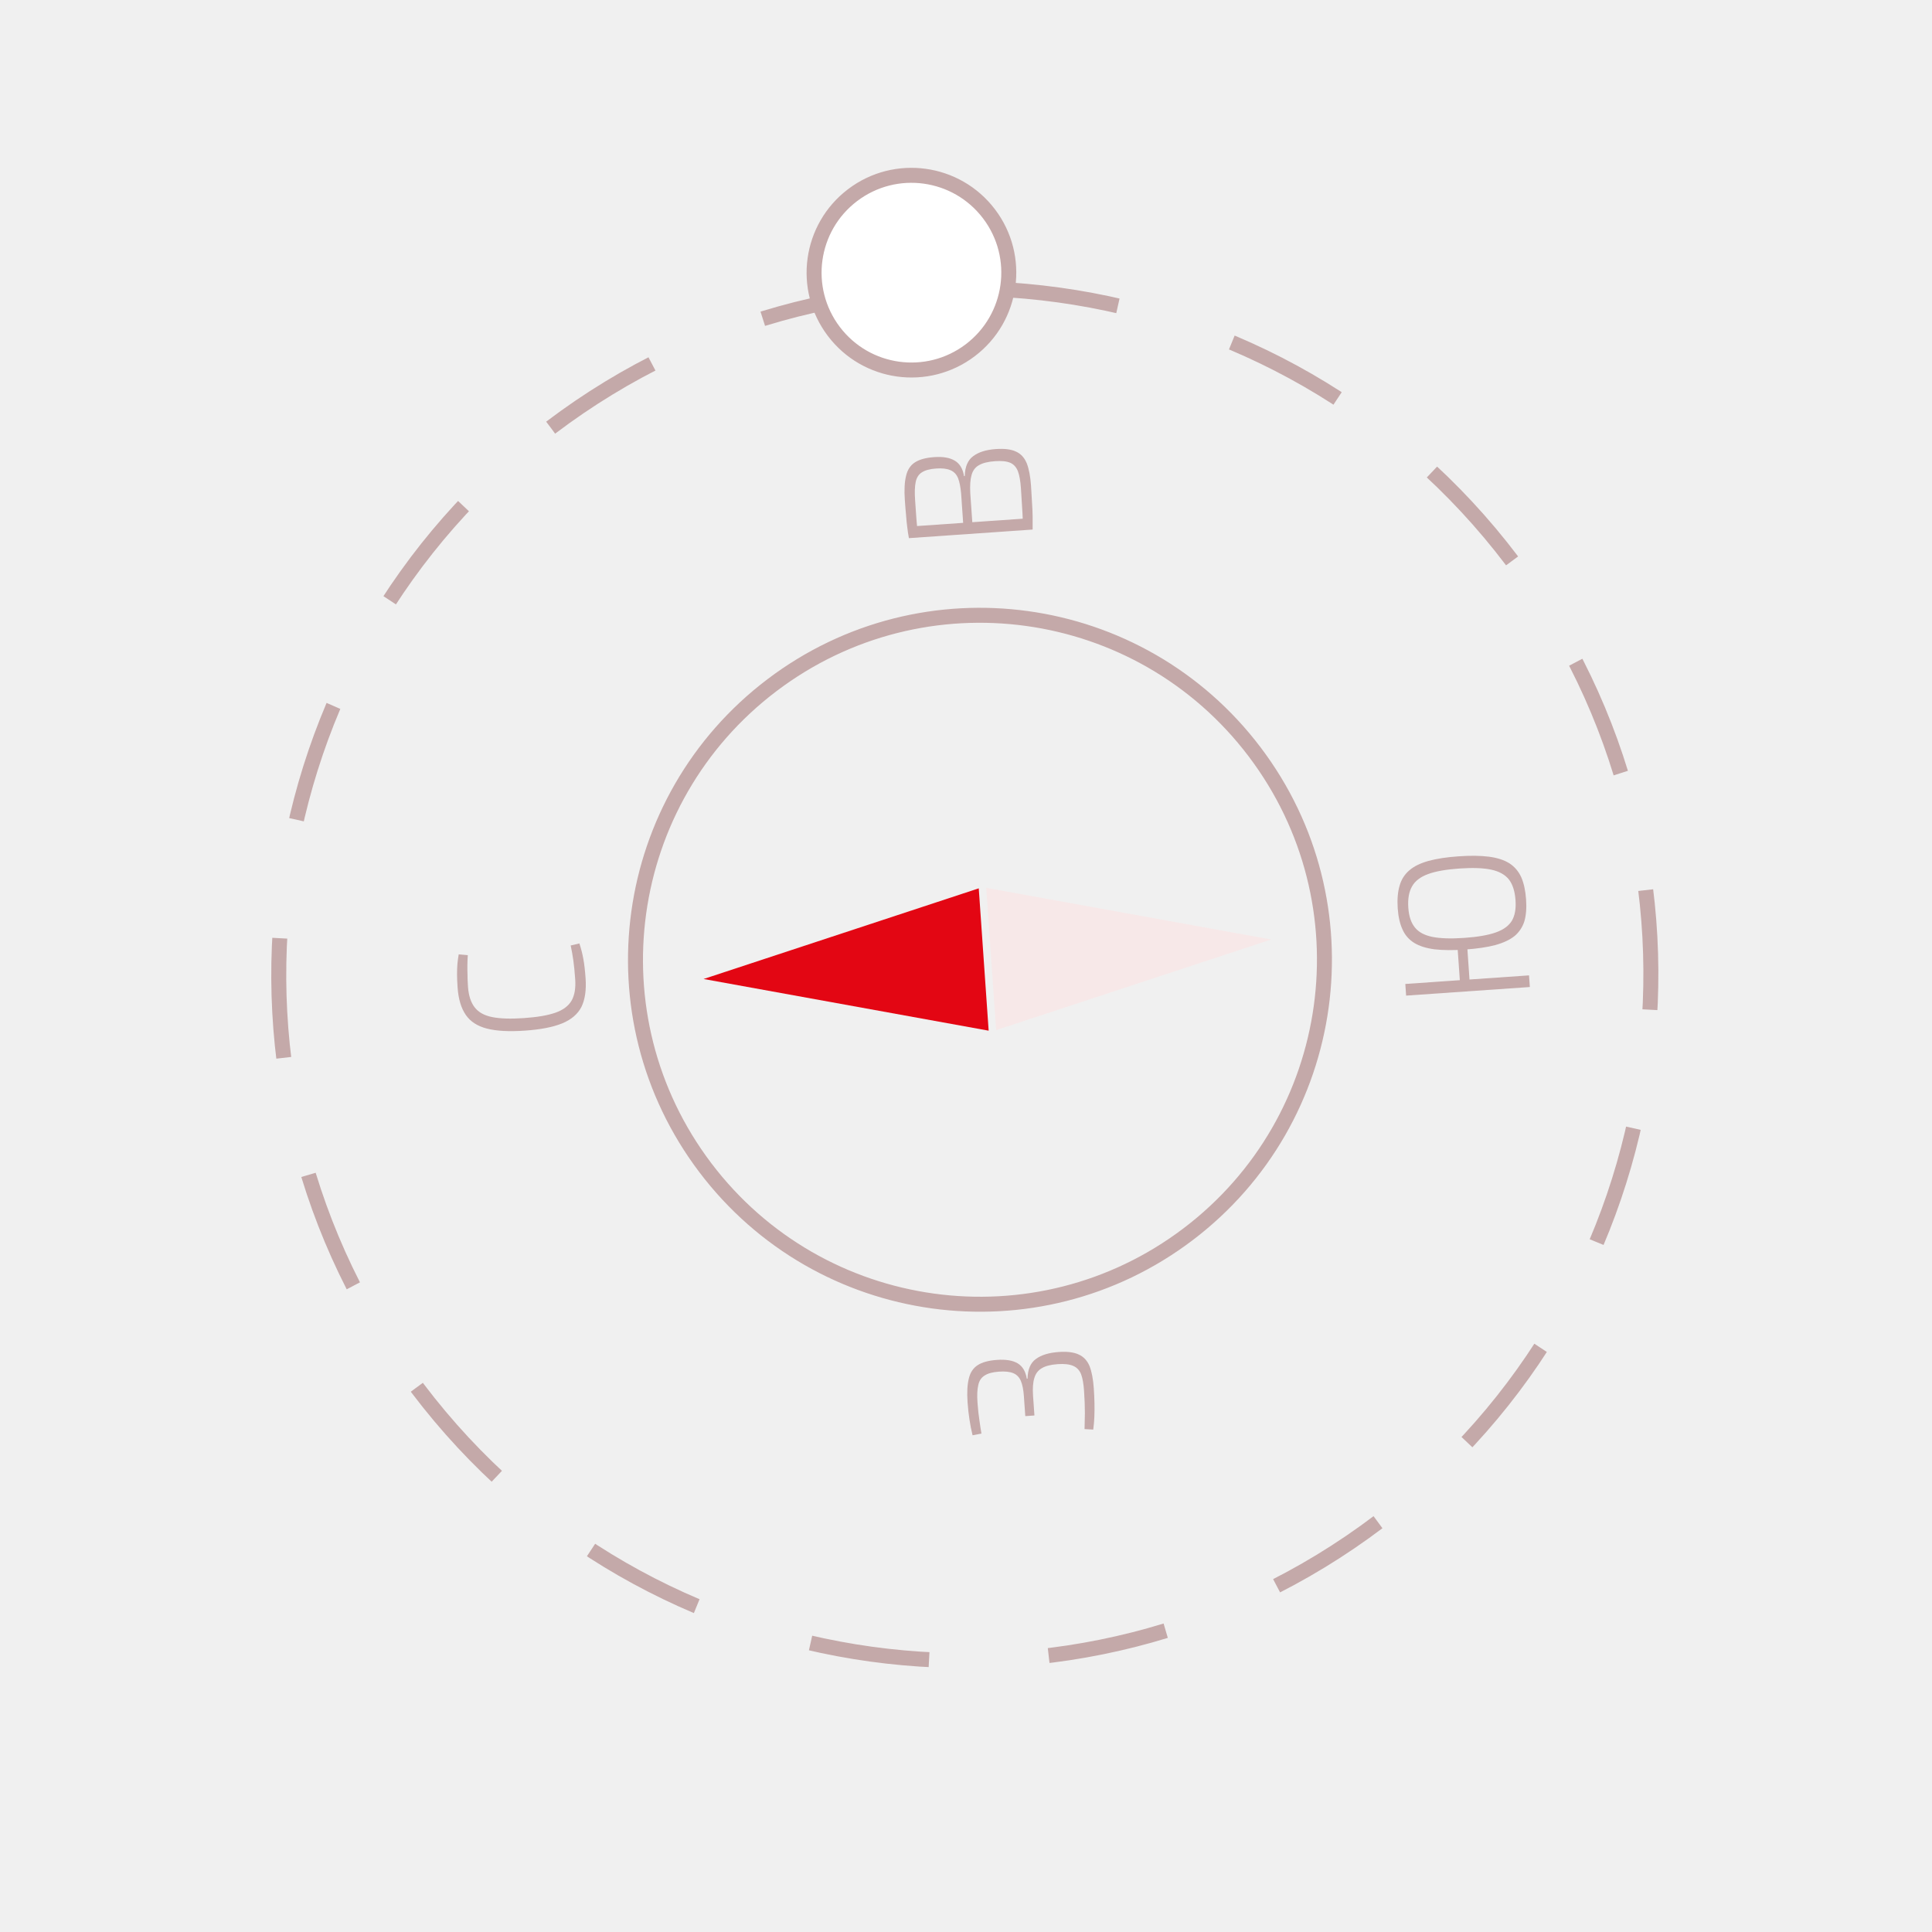
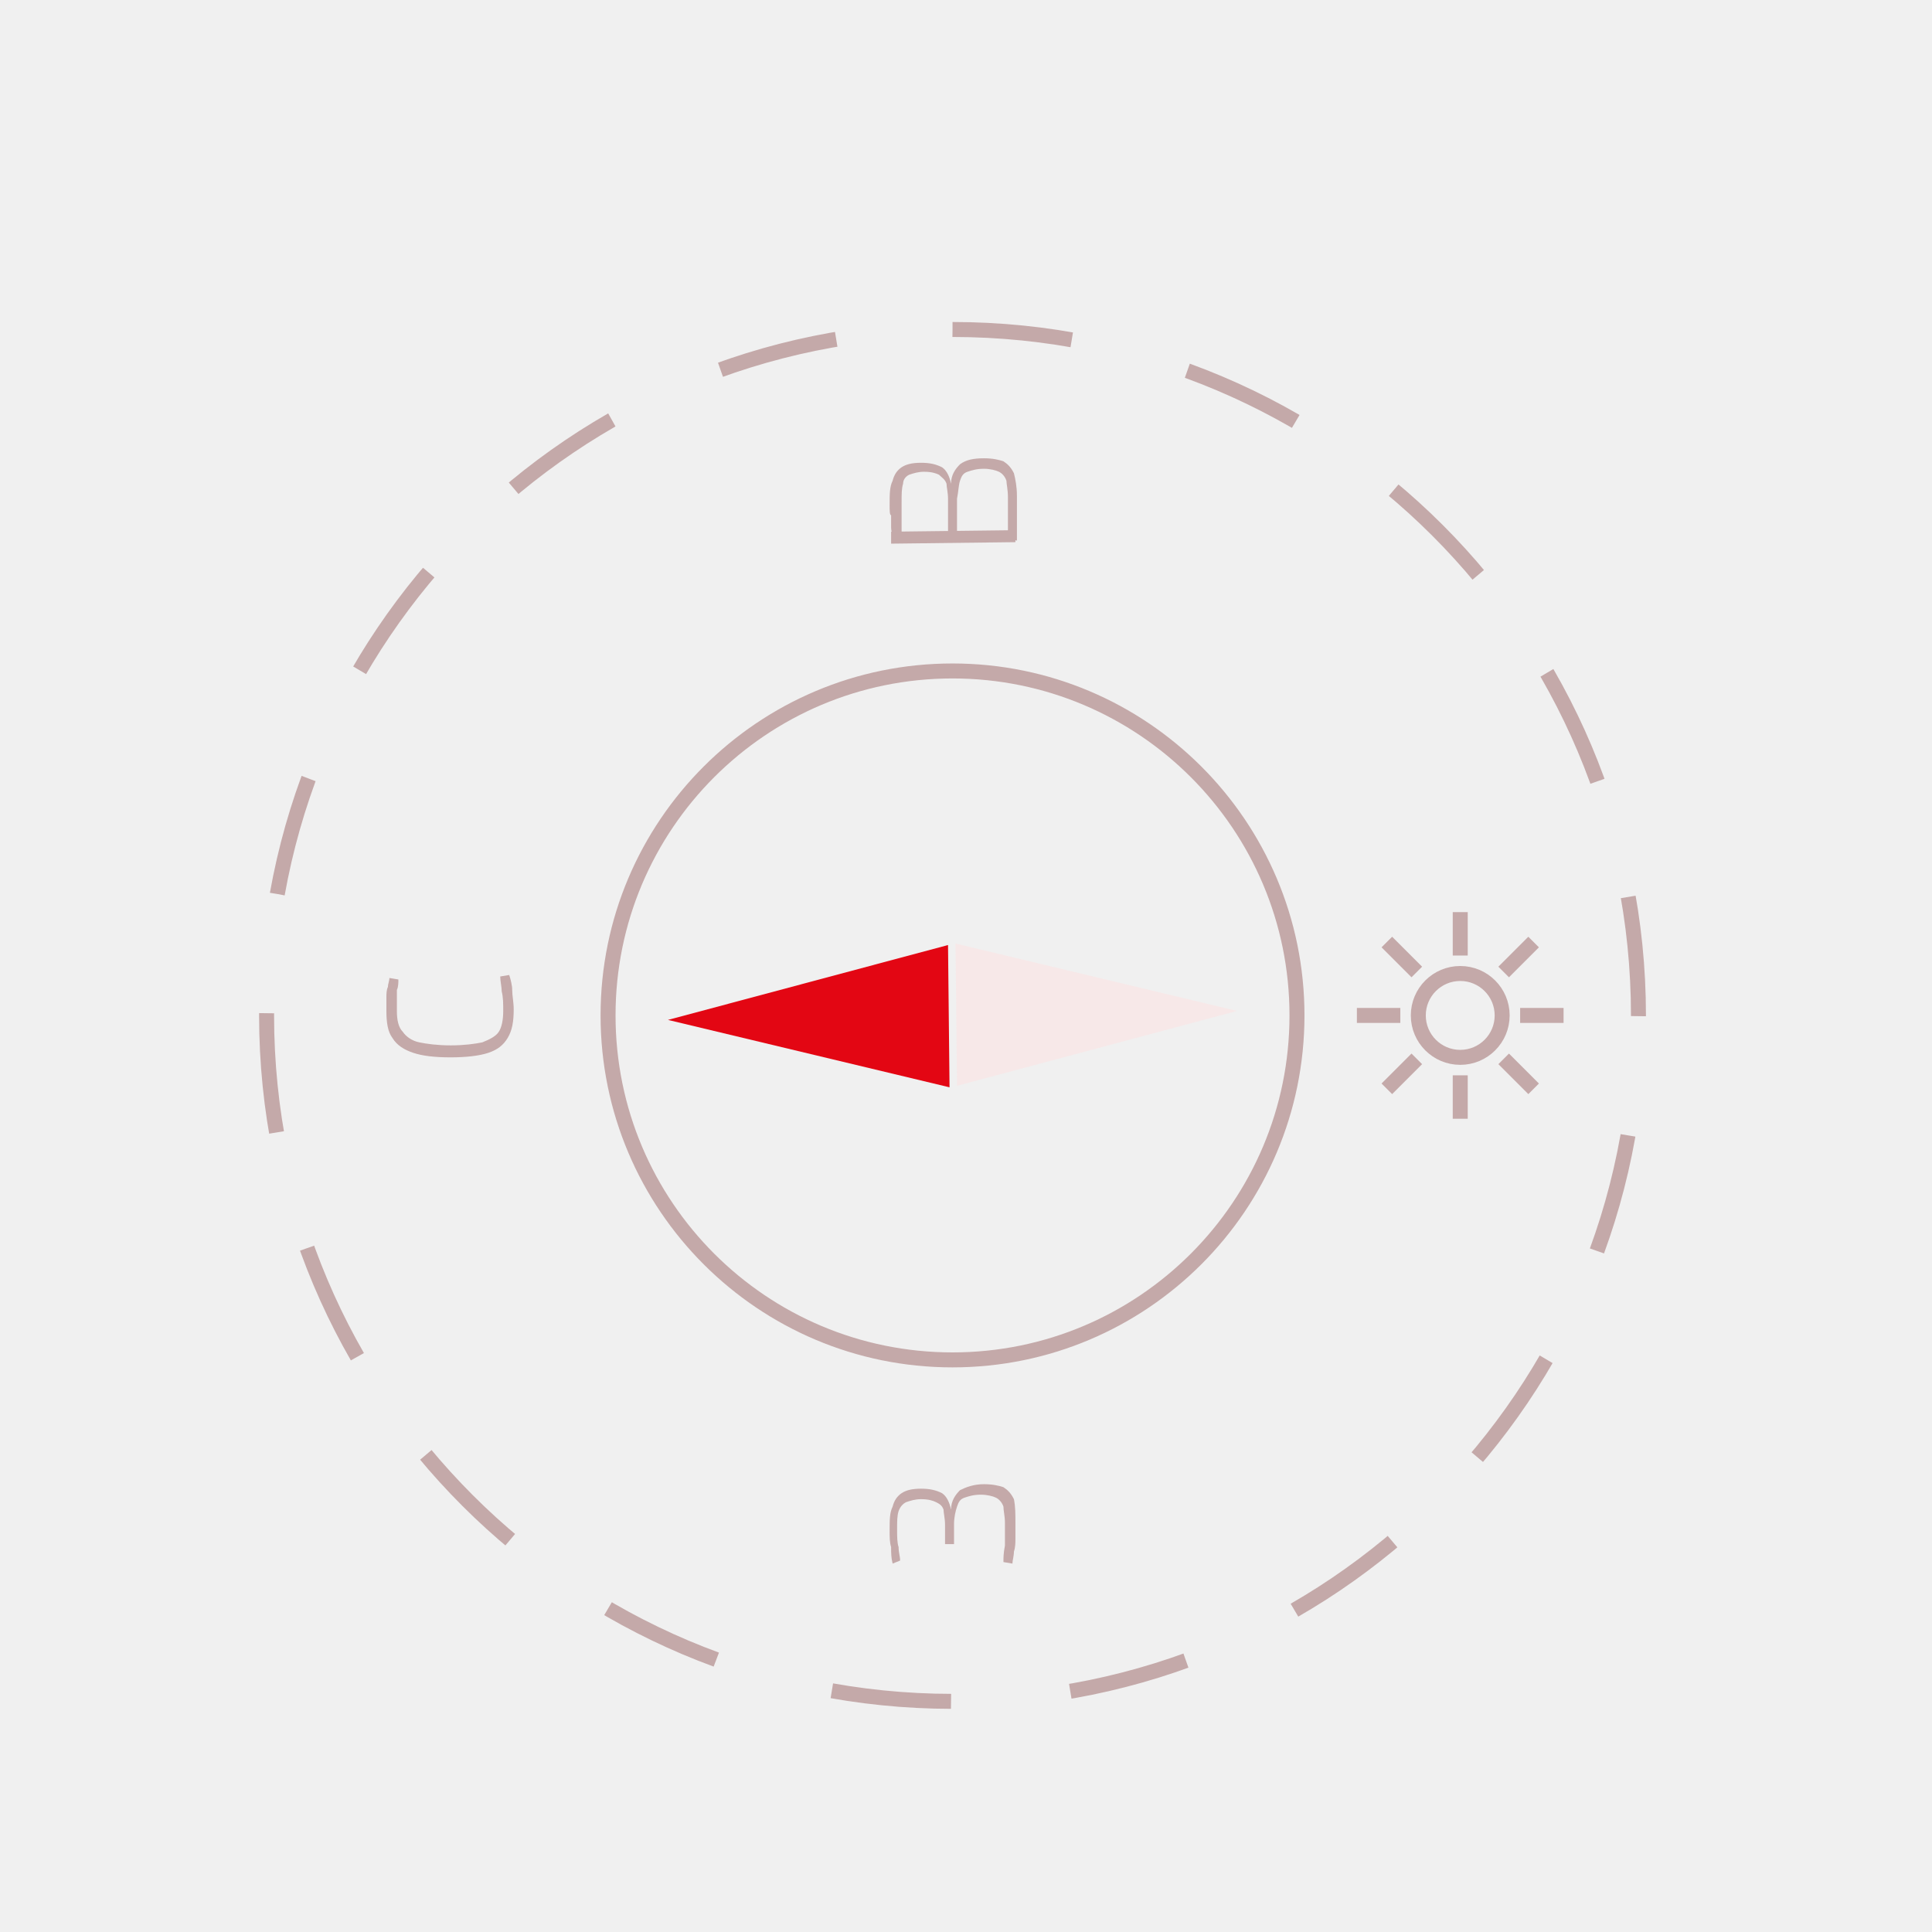
- <svg xmlns="http://www.w3.org/2000/svg" width="129" height="129" viewBox="0 0 129 129" fill="none">
-   <g transform="rotate(232.8665 64.5 64.5)">
-     <path d="M83.854 36.574C84.136 36.758 84.372 36.922 84.564 37.067C84.763 37.216 84.941 37.361 85.098 37.501C85.254 37.642 85.411 37.797 85.568 37.966L85.159 38.416C84.976 38.258 84.805 38.117 84.646 37.995C84.494 37.876 84.323 37.75 84.134 37.617C83.955 37.481 83.735 37.327 83.474 37.157C82.978 36.833 82.523 36.674 82.108 36.68C81.697 36.68 81.29 36.858 80.885 37.214C80.48 37.571 80.032 38.124 79.542 38.874C79.052 39.624 78.725 40.256 78.561 40.77C78.398 41.285 78.396 41.733 78.557 42.115C78.723 42.491 79.053 42.841 79.549 43.164C79.964 43.436 80.322 43.655 80.624 43.823C80.925 43.991 81.226 44.145 81.526 44.284L81.285 44.829C80.956 44.719 80.629 44.582 80.306 44.419C79.99 44.26 79.61 44.036 79.168 43.747C78.519 43.323 78.071 42.867 77.824 42.382C77.589 41.894 77.555 41.331 77.722 40.695C77.889 40.059 78.261 39.299 78.839 38.415C79.416 37.531 79.963 36.884 80.478 36.476C80.994 36.067 81.52 35.876 82.057 35.902C82.606 35.925 83.205 36.15 83.854 36.574Z" fill="#C4A9A9" />
-     <path d="M50.161 89.8C50.656 90.124 51.033 90.461 51.292 90.811C51.555 91.155 51.698 91.535 51.722 91.952C51.75 92.363 51.66 92.829 51.452 93.353C51.244 93.876 50.921 94.473 50.483 95.142C50.046 95.812 49.629 96.348 49.234 96.749C48.838 97.149 48.444 97.423 48.053 97.568C47.666 97.707 47.26 97.729 46.836 97.633C46.415 97.53 45.957 97.317 45.462 96.993C44.986 96.683 44.624 96.36 44.374 96.025C44.136 95.688 44.006 95.316 43.984 94.91C43.974 94.502 44.073 94.036 44.281 93.513C44.496 92.994 44.822 92.4 45.259 91.73C45.697 91.06 46.11 90.523 46.499 90.117C46.895 89.716 47.279 89.442 47.653 89.294C48.038 89.144 48.43 89.114 48.831 89.204C49.242 89.291 49.685 89.49 50.161 89.8ZM45.836 87.161L41.307 94.093L40.654 93.667L45.183 86.735L45.836 87.161ZM45.89 91.554L45.536 92.097L43.406 90.705L43.76 90.163L45.89 91.554ZM49.773 90.393C49.298 90.082 48.859 89.934 48.458 89.949C48.061 89.957 47.66 90.14 47.255 90.496C46.85 90.853 46.403 91.406 45.912 92.156C45.422 92.906 45.096 93.539 44.932 94.053C44.768 94.567 44.76 95.011 44.907 95.384C45.059 95.751 45.373 96.09 45.849 96.401C46.344 96.724 46.797 96.887 47.208 96.887C47.623 96.881 48.036 96.702 48.448 96.35C48.859 95.998 49.31 95.446 49.8 94.696C50.29 93.946 50.614 93.312 50.771 92.793C50.928 92.275 50.924 91.828 50.759 91.452C50.597 91.07 50.269 90.717 49.773 90.393Z" fill="#C4A9A9" />
-     <path d="M41.202 46.991C41.758 47.354 42.165 47.697 42.423 48.018C42.686 48.333 42.806 48.669 42.782 49.027C42.759 49.384 42.592 49.8 42.281 50.276C41.958 50.772 41.62 51.091 41.269 51.234C40.917 51.377 40.52 51.333 40.079 51.102L40.053 51.142C40.538 51.526 40.775 51.939 40.763 52.38C40.759 52.827 40.575 53.327 40.212 53.883C39.901 54.359 39.587 54.679 39.269 54.844C38.957 55.013 38.609 55.049 38.224 54.95C37.844 54.845 37.393 54.622 36.87 54.281C36.575 54.088 36.299 53.898 36.039 53.709C35.78 53.521 35.539 53.334 35.315 53.15C35.092 52.966 34.885 52.778 34.694 52.587L35.07 52.144C35.278 52.309 35.558 52.53 35.911 52.809C36.269 53.08 36.679 53.367 37.141 53.669C37.529 53.923 37.859 54.091 38.131 54.172C38.407 54.247 38.658 54.221 38.885 54.092C39.124 53.961 39.363 53.712 39.604 53.343C39.858 52.955 40.001 52.618 40.034 52.334C40.071 52.043 39.998 51.775 39.813 51.531C39.634 51.279 39.339 51.02 38.931 50.753L37.816 50.025L38.15 49.513L39.266 50.241C39.627 50.477 39.939 50.629 40.202 50.695C40.464 50.761 40.703 50.731 40.92 50.605C41.136 50.479 41.356 50.245 41.579 49.903C41.811 49.548 41.934 49.242 41.95 48.984C41.976 48.725 41.891 48.482 41.693 48.258C41.507 48.031 41.21 47.784 40.801 47.517C40.413 47.264 40.059 47.052 39.74 46.882C39.432 46.709 39.181 46.574 38.987 46.476L39.255 45.934C39.598 46.082 39.917 46.237 40.212 46.401C40.517 46.563 40.847 46.759 41.202 46.991Z" fill="#C4A9A9" />
-     <path d="M91.768 80.025C92.331 80.392 92.741 80.737 92.999 81.058C93.269 81.377 93.392 81.716 93.368 82.073C93.345 82.431 93.178 82.847 92.868 83.323C92.544 83.818 92.203 84.135 91.845 84.274C91.493 84.417 91.097 84.373 90.655 84.142L90.629 84.182C91.114 84.566 91.354 84.981 91.349 85.427C91.351 85.877 91.171 86.381 90.808 86.936C90.497 87.412 90.183 87.732 89.865 87.897C89.553 88.067 89.202 88.1 88.811 87.997C88.424 87.887 87.969 87.662 87.446 87.321C87.065 87.071 86.739 86.853 86.468 86.667C86.2 86.492 85.957 86.324 85.738 86.162C85.519 85.999 85.289 85.825 85.047 85.639L85.529 85.208C85.666 85.307 85.933 85.491 86.33 85.76C86.728 86.029 87.194 86.339 87.73 86.689C88.132 86.951 88.469 87.124 88.74 87.205C89.022 87.285 89.275 87.264 89.498 87.142C89.726 87.013 89.96 86.765 90.2 86.396C90.458 86.001 90.604 85.661 90.637 85.377C90.676 85.097 90.601 84.833 90.41 84.584C90.225 84.339 89.924 84.076 89.507 83.793L87.357 82.389L87.692 81.876L89.842 83.281C90.214 83.515 90.53 83.668 90.788 83.741C91.057 83.812 91.3 83.784 91.516 83.658C91.739 83.536 91.962 83.305 92.185 82.963C92.417 82.608 92.541 82.302 92.556 82.044C92.578 81.791 92.487 81.55 92.283 81.321C92.086 81.097 91.779 80.849 91.364 80.578C91.049 80.372 90.765 80.186 90.51 80.02C90.256 79.853 90.032 79.712 89.841 79.597C89.653 79.474 89.498 79.382 89.375 79.321L89.576 78.707C89.814 78.825 90.036 78.946 90.242 79.07C90.451 79.188 90.673 79.324 90.908 79.477C91.153 79.627 91.44 79.81 91.768 80.025ZM90.219 79.127L85.691 86.059L85.047 85.639L89.576 78.707L90.219 79.127Z" fill="#C4A9A9" />
-     <circle cx="64.269" cy="65.495" r="23" stroke="#C4A9A9" />
-     <circle cx="64.092" cy="64.092" r="45.806" stroke="#C4A9A9" stroke-dasharray="8 8" />
-     <path d="M53.604 81.82L59.871 63.518L67.846 68.728L53.604 81.82Z" fill="#F7E8E8" />
-     <path d="M74.386 50.007L68.12 68.309L60.144 63.099L74.386 50.007Z" fill="#E30613" />
-     <circle cx="103.606" cy="89.542" r="6.5" fill="white" stroke="#C4A9A9" />
+ <svg xmlns="http://www.w3.org/2000/svg" version="1.1" id="Слой_1" x="0px" y="0px" viewBox="0 0 129 129" style="enable-background:new 0 0 129 129;" xml:space="preserve">
+   <g transform="rotate(270 63.6 67.8)">
+     <style type="text/css">
+ 	.st0{fill:#C4A9A9;}
+ 	.st1{fill:none;stroke:#C4A9A9;stroke-dasharray:8,8;}
+ 	.st2{fill:none;stroke:#C4A9A9;}
+ 	.st3{fill:#F7E8E8;}
+ 	.st4{fill:#E30613;}
+ </style>
+     <path class="st0" d="M63.9,30c0.3,0,0.6,0,0.9,0c0.2,0,0.5,0,0.7,0.1c0.2,0,0.4,0.1,0.6,0.1L66,30.8c-0.2,0-0.5,0-0.7-0.1  c-0.2,0-0.4,0-0.6,0c-0.2,0-0.5,0-0.8,0c-0.6,0-1.1,0.1-1.4,0.4c-0.3,0.2-0.6,0.6-0.7,1.1c-0.1,0.5-0.2,1.2-0.2,2.1  c0,0.9,0.1,1.6,0.2,2.1c0.2,0.5,0.4,0.9,0.7,1.1c0.3,0.2,0.8,0.3,1.4,0.3c0.5,0,0.9,0,1.3-0.1c0.3,0,0.7-0.1,1-0.1l0.1,0.6  c-0.3,0.1-0.7,0.2-1,0.2c-0.4,0-0.8,0.1-1.3,0.1c-0.8,0-1.4-0.1-1.9-0.4c-0.5-0.3-0.8-0.7-1-1.3c-0.2-0.6-0.3-1.5-0.3-2.5  c0-1.1,0.1-1.9,0.3-2.5c0.2-0.6,0.5-1.1,1-1.4C62.5,30.1,63.1,30,63.9,30z" />
+     <path class="st0" d="M29.2,63.6c0.7,0,1.2,0,1.6,0.2c0.4,0.1,0.7,0.3,0.9,0.6c0.2,0.3,0.3,0.7,0.3,1.3c0,0.6-0.1,1-0.3,1.4  c-0.2,0.3-0.6,0.5-1.1,0.6l0,0c0.6,0,1,0.3,1.3,0.6c0.2,0.4,0.4,0.9,0.4,1.6c0,0.6-0.1,1-0.2,1.3c-0.2,0.3-0.4,0.5-0.8,0.7  C30.8,72,30.3,72,29.7,72c-0.4,0-0.7,0-1,0c-0.3,0-0.6,0-0.9-0.1c-0.3,0-0.6-0.1-0.8-0.1l0.1-0.6c0.3,0,0.6,0,1.1,0.1  c0.4,0,0.9,0,1.5,0c0.5,0,0.8-0.1,1.1-0.1c0.3-0.1,0.5-0.3,0.6-0.5c0.1-0.2,0.2-0.6,0.2-1c0-0.5-0.1-0.8-0.2-1.1  c-0.1-0.3-0.3-0.4-0.6-0.5c-0.3-0.1-0.7-0.2-1.2-0.2l-1.3,0l0-0.6l1.3,0c0.4,0,0.8-0.1,1-0.1c0.3-0.1,0.4-0.3,0.5-0.5  c0.1-0.2,0.2-0.5,0.2-1c0-0.4-0.1-0.7-0.2-1c-0.1-0.2-0.3-0.4-0.6-0.5c-0.3-0.1-0.7-0.1-1.2-0.1c-0.5,0-0.9,0-1.2,0.1  c-0.4,0-0.6,0.1-0.9,0.1L27,63.8c0.4-0.1,0.7-0.1,1.1-0.1C28.4,63.6,28.8,63.6,29.2,63.6z" />
+     <path class="st0" d="M97.7,63.6c0.7,0,1.2,0,1.6,0.2c0.4,0.1,0.7,0.3,0.9,0.6c0.2,0.3,0.3,0.7,0.3,1.3c0,0.6-0.1,1-0.3,1.4  c-0.2,0.3-0.6,0.5-1.1,0.6l0,0c0.6,0,1,0.3,1.3,0.6c0.3,0.4,0.4,0.9,0.4,1.6c0,0.6-0.1,1-0.2,1.3c-0.2,0.3-0.4,0.5-0.8,0.7  c-0.4,0.1-0.9,0.2-1.5,0.2c-0.5,0-0.8,0-1.2,0c-0.3,0-0.6,0-0.9,0c-0.3,0-0.6,0-0.9,0l0.2-0.6c0.2,0,0.5,0,1,0c0.5,0,1,0,1.7,0  c0.5,0,0.9-0.1,1.1-0.1c0.3-0.1,0.5-0.3,0.6-0.5c0.1-0.2,0.2-0.6,0.2-1c0-0.5-0.1-0.8-0.2-1.1c-0.1-0.3-0.3-0.4-0.6-0.5  c-0.3-0.1-0.7-0.1-1.2-0.2l-2.6,0l0-0.6l2.6,0c0.4,0,0.8-0.1,1-0.1c0.3-0.1,0.4-0.3,0.6-0.5c0.1-0.2,0.2-0.5,0.2-1  c0-0.4-0.1-0.7-0.2-1c-0.1-0.2-0.3-0.4-0.6-0.4c-0.3-0.1-0.7-0.1-1.2-0.1c-0.4,0-0.7,0-1,0c-0.3,0-0.6,0-0.8,0c-0.2,0-0.4,0-0.5,0  l-0.2-0.6c0.3,0,0.5-0.1,0.8-0.1c0.2,0,0.5,0,0.8,0C97,63.6,97.3,63.6,97.7,63.6z M95.9,63.7L96,72l-0.8,0l-0.1-8.3L95.9,63.7z" />
+     <g>
+       <circle class="st1" cx="63.6" cy="67.8" r="45.8" />
+       <g>
+         <circle class="st2" cx="63.6" cy="67.8" r="23" />
+         <g>
+           <path class="st3" d="M63.9,86.8l-5-18.7l9.5-0.1L63.9,86.8z" />
+           <path class="st4" d="M63.3,48.8l5,18.7l-9.5,0.1L63.3,48.8z" />
+         </g>
+       </g>
+     </g>
+     <g>
+       <circle class="st2" cx="63.6" cy="101.7" r="2.8" />
+       <line class="st2" x1="67.6" y1="101.7" x2="70.5" y2="101.7" />
+       <line class="st2" x1="56.7" y1="101.7" x2="59.6" y2="101.7" />
+       <line class="st2" x1="63.6" y1="105.7" x2="63.6" y2="108.6" />
+       <line class="st2" x1="63.6" y1="94.8" x2="63.6" y2="97.7" />
+       <line class="st2" x1="60.7" y1="104.6" x2="58.7" y2="106.6" />
+       <line class="st2" x1="68.5" y1="96.8" x2="66.5" y2="98.8" />
+       <line class="st2" x1="60.7" y1="98.8" x2="58.7" y2="96.8" />
+       <line class="st2" x1="68.5" y1="106.6" x2="66.5" y2="104.6" />
+     </g>
  </g>
</svg>
